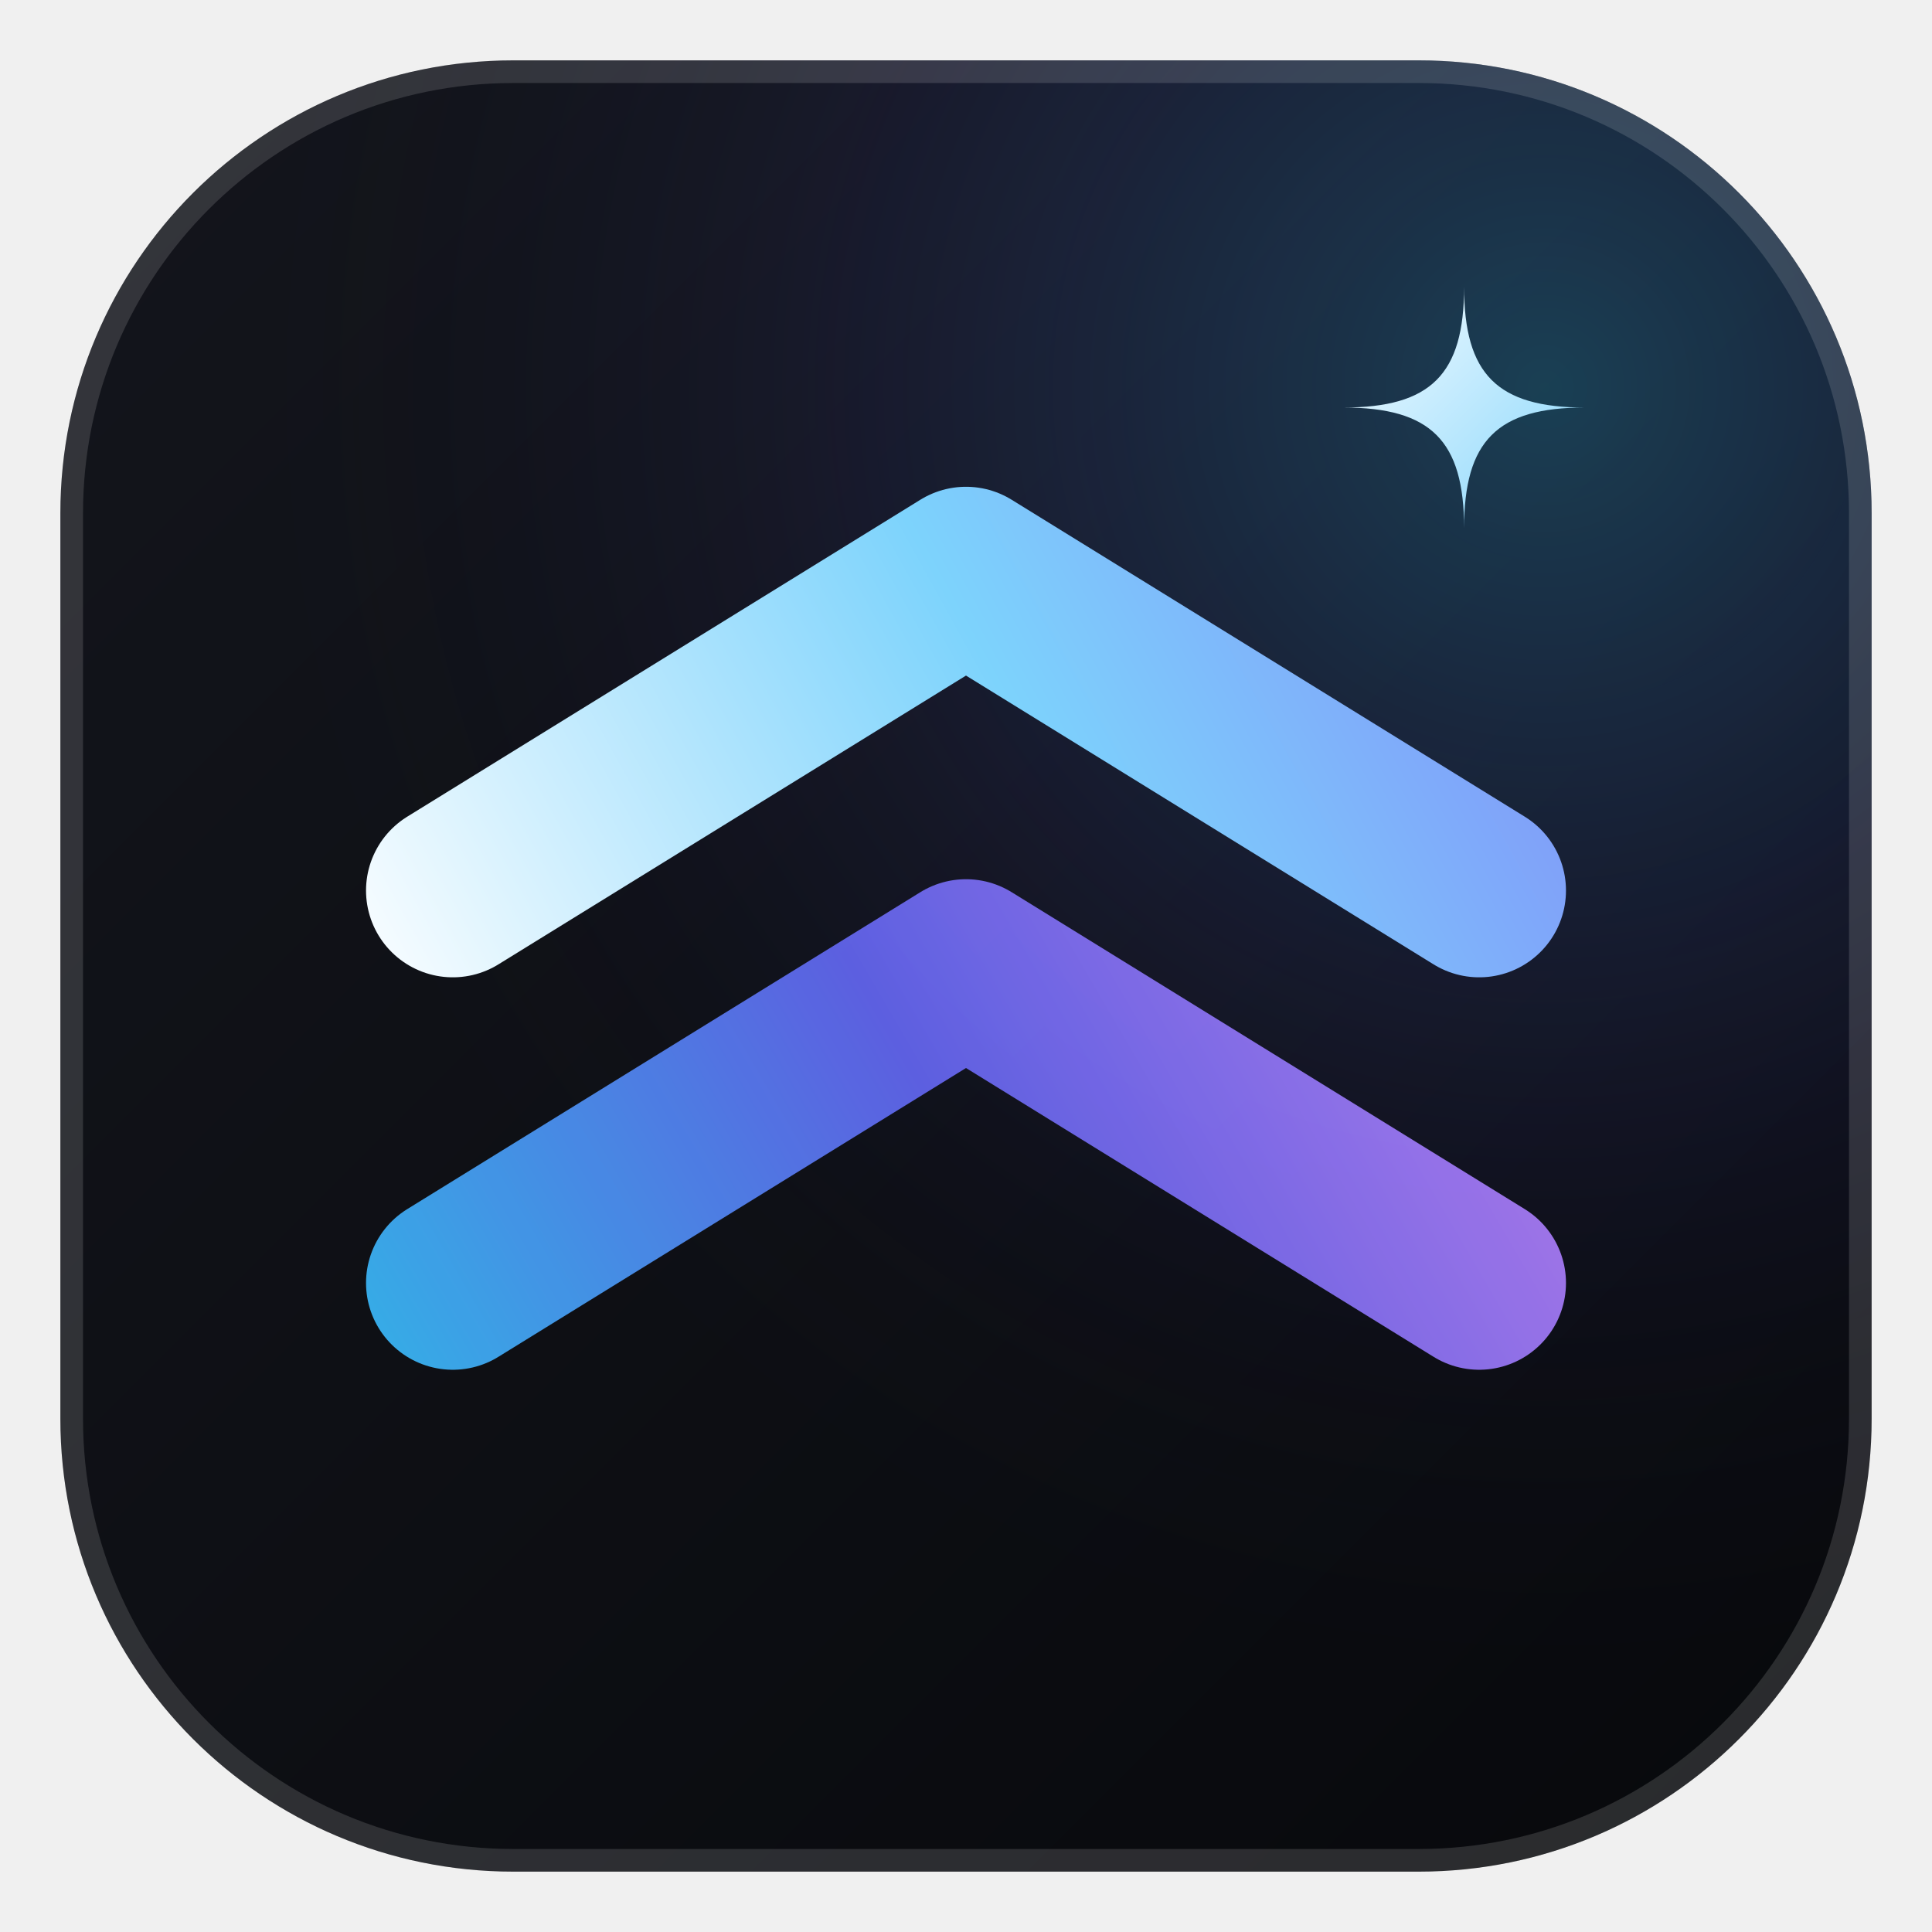
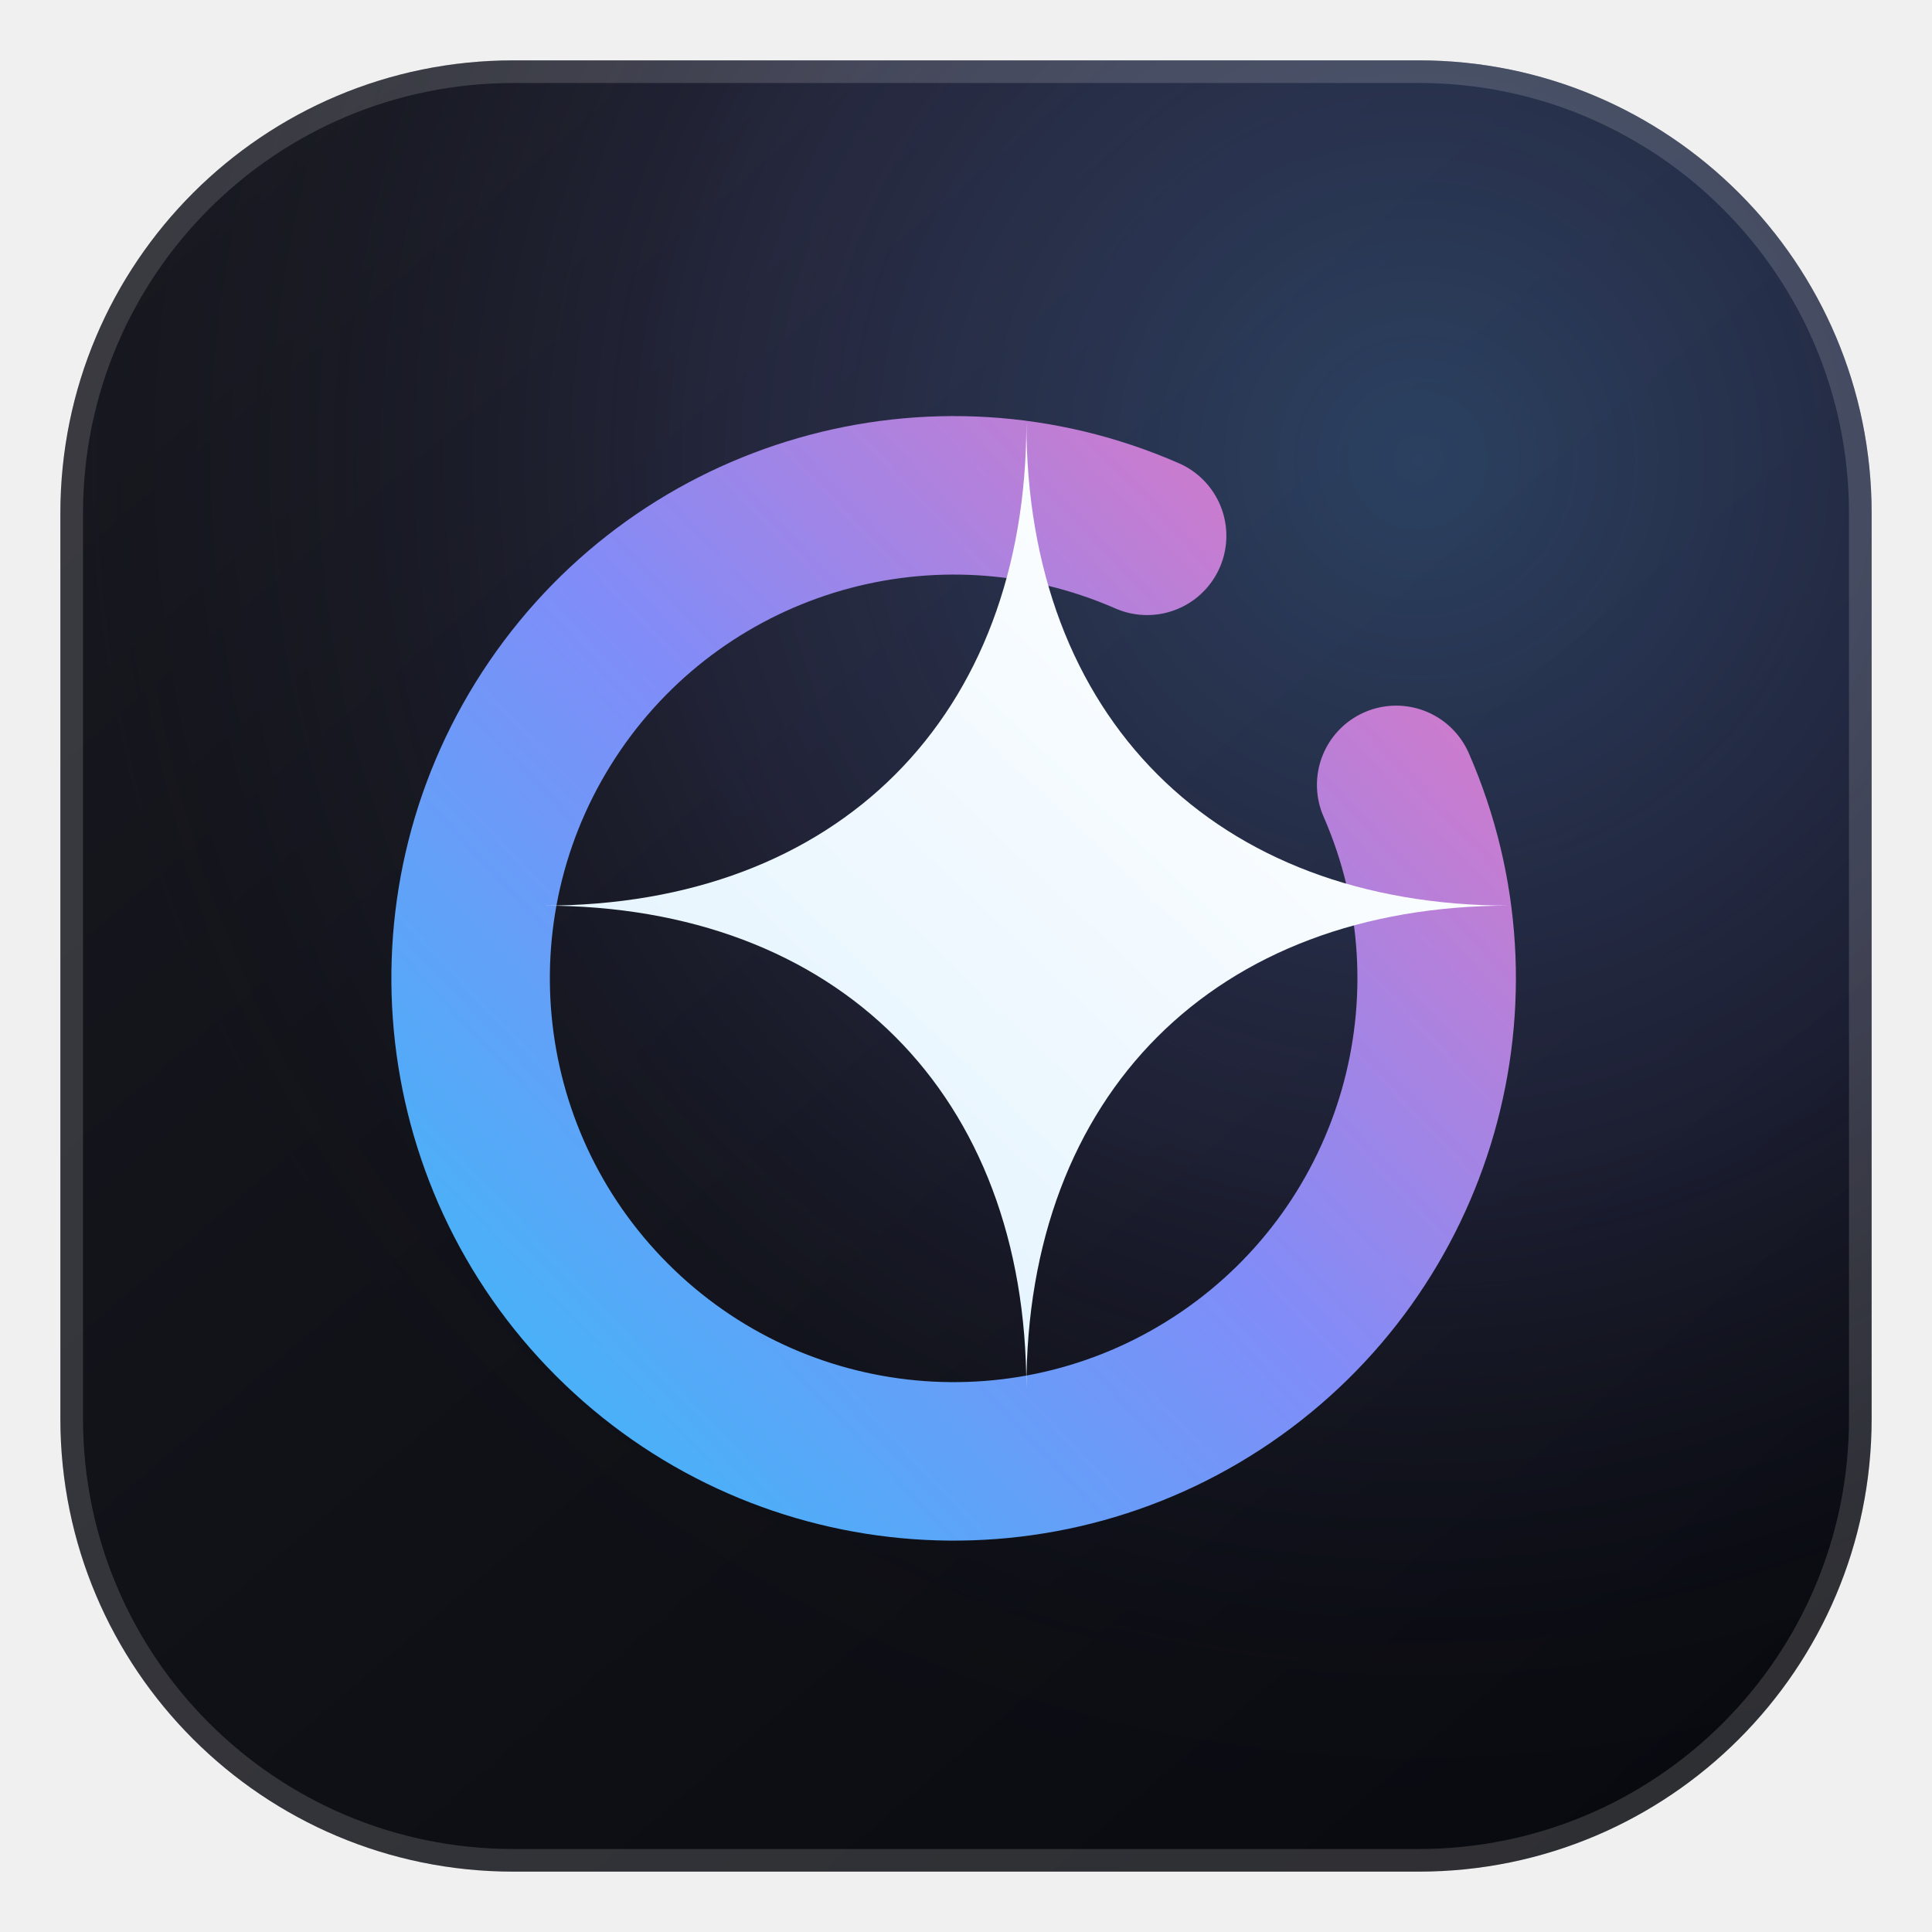
<svg xmlns="http://www.w3.org/2000/svg" viewBox="0 0 128 128" fill="none">
  <defs>
-     <linearGradient id="bg" x1="0" y1="0" x2="128" y2="128" gradientUnits="userSpaceOnUse">
-       <stop offset="0%" stop-color="#14161D" />
-       <stop offset="100%" stop-color="#07080B" />
+     <linearGradient id="bg" x1="16" y1="8" x2="112" y2="120" gradientUnits="userSpaceOnUse">
+       <stop offset="0%" stop-color="#181920" />
+       <stop offset="100%" stop-color="#090A0F" />
    </linearGradient>
-     <radialGradient id="glow" cx="82%" cy="18%" r="75%">
-       <stop offset="0%" stop-color="#38BDF8" stop-opacity="0.28" />
-       <stop offset="55%" stop-color="#6366F1" stop-opacity="0.08" />
+     <radialGradient id="aura" cx="75%" cy="22%" r="78%">
+       <stop offset="0%" stop-color="#60A5FA" stop-opacity="0.32" />
+       <stop offset="50%" stop-color="#818CF8" stop-opacity="0.14" />
      <stop offset="100%" stop-color="#000000" stop-opacity="0" />
    </radialGradient>
-     <linearGradient id="wingTop" x1="24" y1="68" x2="100" y2="26" gradientUnits="userSpaceOnUse">
-       <stop offset="0%" stop-color="#FFFFFF" />
-       <stop offset="55%" stop-color="#7DD3FC" />
-       <stop offset="100%" stop-color="#818CF8" />
+     <linearGradient id="ring" x1="26" y1="98" x2="102" y2="26" gradientUnits="userSpaceOnUse">
+       <stop offset="0%" stop-color="#38BDF8" />
+       <stop offset="48%" stop-color="#818CF8" />
+       <stop offset="100%" stop-color="#F472B6" />
    </linearGradient>
-     <linearGradient id="wingBot" x1="28" y1="98" x2="100" y2="56" gradientUnits="userSpaceOnUse">
-       <stop offset="0%" stop-color="#38BDF8" />
-       <stop offset="50%" stop-color="#6366F1" />
-       <stop offset="100%" stop-color="#C084FC" />
-     </linearGradient>
-     <linearGradient id="star" x1="88" y1="18" x2="106" y2="36" gradientUnits="userSpaceOnUse">
-       <stop offset="0%" stop-color="#FFFFFF" />
-       <stop offset="100%" stop-color="#7DD3FC" />
+     <linearGradient id="spark" x1="44" y1="84" x2="88" y2="38" gradientUnits="userSpaceOnUse">
+       <stop offset="0%" stop-color="#E0F2FE" />
+       <stop offset="100%" stop-color="#FFFFFF" />
    </linearGradient>
  </defs>
  <rect x="4" y="4" width="120" height="120" rx="30" fill="url(#bg)" />
-   <rect x="4" y="4" width="120" height="120" rx="30" fill="url(#glow)" />
-   <rect x="4.75" y="4.75" width="118.5" height="118.5" rx="29.25" stroke="white" stroke-opacity="0.14" stroke-width="1.5" />
-   <path d="M30 85L64 64L98 85" stroke="url(#wingBot)" stroke-width="11.5" stroke-linecap="round" stroke-linejoin="round" opacity="0.92" />
-   <path d="M30 59L64 38L98 59" stroke="url(#wingTop)" stroke-width="11.5" stroke-linecap="round" stroke-linejoin="round" />
-   <path d="M97 19C97 24.8 99.2 27 105 27C99.2 27 97 29.2 97 35C97 29.2 94.8 27 89 27C94.8 27 97 24.8 97 19Z" fill="url(#star)" />
+   <rect x="4" y="4" width="120" height="120" rx="30" fill="url(#aura)" />
+   <rect x="4.75" y="4.75" width="118.5" height="118.5" rx="29.25" stroke="white" stroke-opacity="0.15" stroke-width="1.5" />
+   <path d="M92.5 52A32 32 0 1 1 76 35.5" stroke="url(#ring)" stroke-width="10.5" stroke-linecap="round" />
+   <path d="M68 28C68 47.5 80.5 60 100 60C80.5 60 68 72.5 68 92C68 72.5 55.5 60 36 60C55.5 60 68 47.5 68 28Z" fill="url(#spark)" />
</svg>
